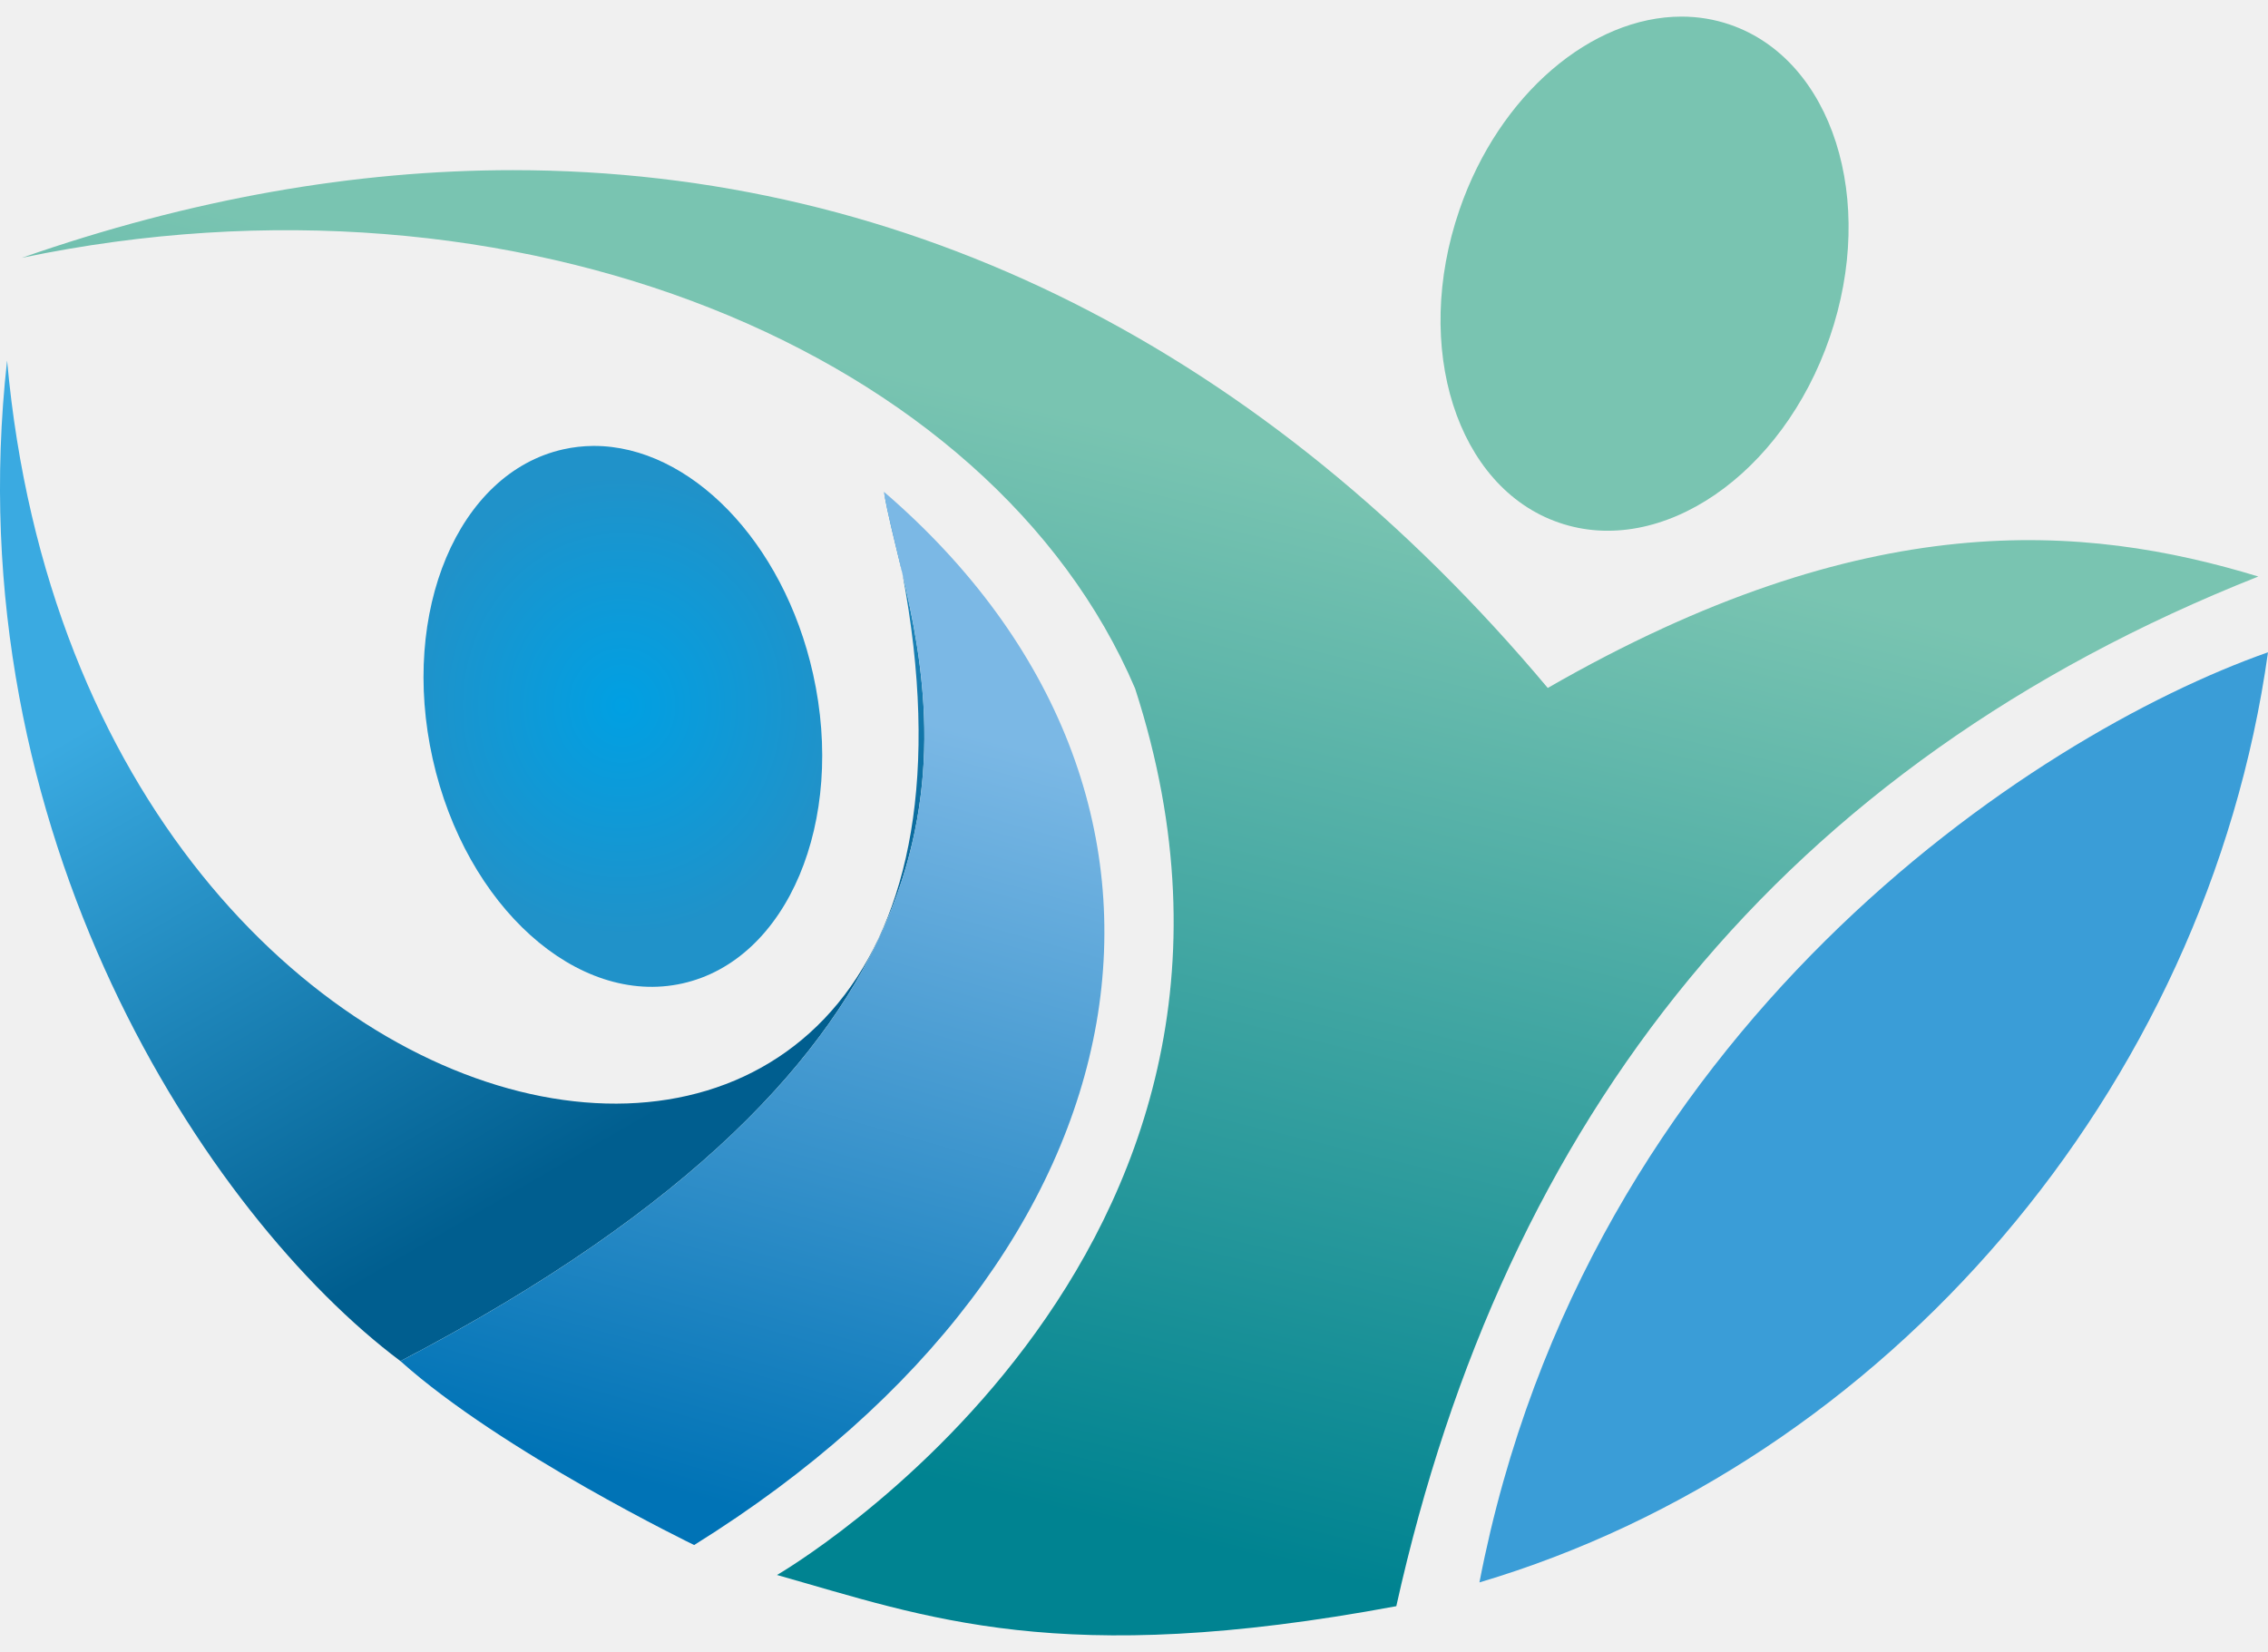
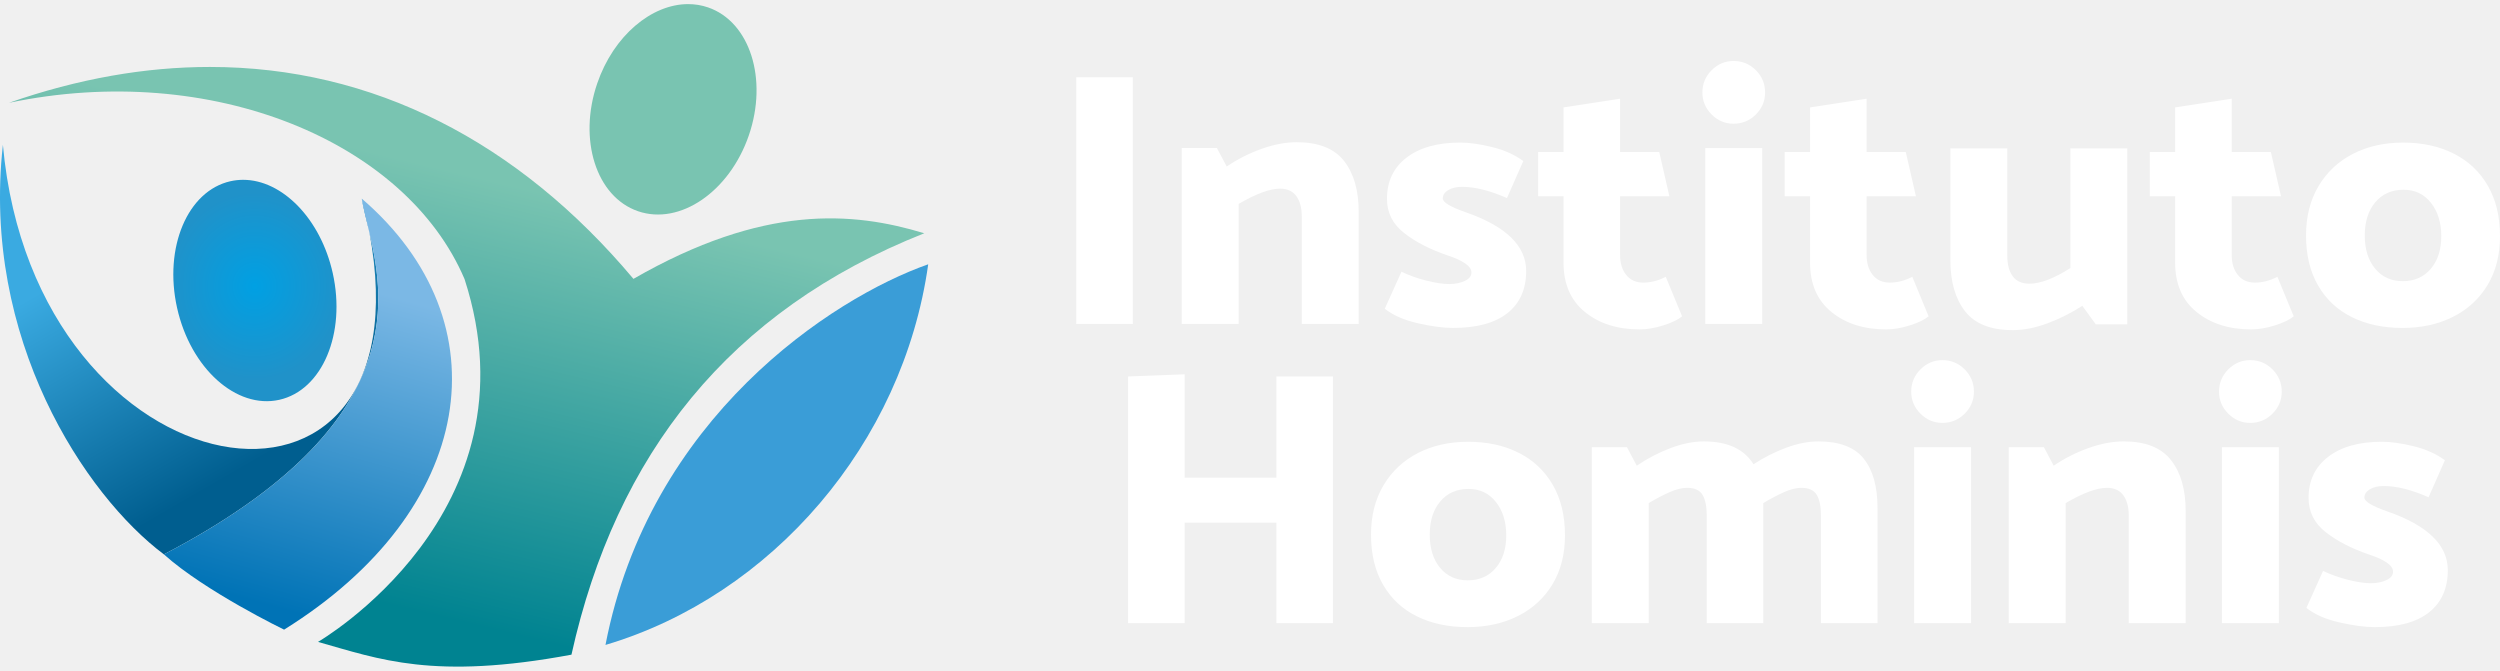
- <svg xmlns="http://www.w3.org/2000/svg" width="81" height="59" viewBox="0 0 81 59" fill="none">
-   <path fill-rule="evenodd" clip-rule="evenodd" d="M14.302 48.611C35.319 37.634 33.721 26.812 32.224 20.463C37.686 49.349 3.051 43.947 0.253 12.876C-1.633 29.77 7.412 43.447 14.302 48.611ZM32.224 20.463C32.047 19.533 31.83 18.567 31.569 17.564C31.703 18.379 31.961 19.353 32.224 20.463Z" fill="url(#paint0_linear_4_126)" />
-   <path fill-rule="evenodd" clip-rule="evenodd" d="M14.302 48.611C17.909 51.848 24.791 55.18 24.791 55.18C41.499 44.78 44.139 28.383 31.569 17.564C32.471 23.031 38.995 35.714 14.302 48.611H14.302Z" fill="url(#paint1_linear_4_126)" />
-   <path fill-rule="evenodd" clip-rule="evenodd" d="M0.781 9.207C18.479 5.505 35.423 12.581 40.539 24.589C47.162 45.026 27.75 56.25 27.75 56.25C33.094 57.757 37.828 59.607 49.868 57.364C53.75 39.883 63.65 27.328 80.655 20.59C74.415 18.692 66.627 18.043 55.277 24.57C45.195 12.553 32.493 6.078 18.32 6.077C12.681 6.077 6.814 7.101 0.781 9.207Z" fill="url(#paint2_linear_4_126)" />
-   <path d="M52.837 56.515C67.316 52.216 78.808 38.968 81 23.296C72.567 26.267 56.656 36.721 52.837 56.515Z" fill="#3A9DD7" />
-   <path fill-rule="evenodd" clip-rule="evenodd" d="M21.219 15.926H21.184C20.828 15.929 20.471 15.968 20.116 16.048C16.365 16.886 14.277 21.835 15.453 27.103C16.628 32.371 20.623 35.961 24.373 35.123C28.125 34.286 30.213 29.336 29.037 24.067C27.976 19.315 24.62 15.926 21.218 15.926H21.219Z" fill="url(#paint3_radial_4_126)" />
-   <path fill-rule="evenodd" clip-rule="evenodd" d="M52.122 7.499C50.433 12.41 52.025 17.411 55.677 18.666C59.328 19.925 63.658 16.961 65.347 12.05C67.036 7.139 65.443 2.138 61.791 0.882C61.224 0.686 60.639 0.593 60.053 0.593C56.857 0.593 53.547 3.351 52.122 7.498V7.499Z" fill="url(#paint4_radial_4_126)" />
+ <svg xmlns="http://www.w3.org/2000/svg" width="205" height="55" viewBox="0 0 205 55" fill="none">
+   <path fill-rule="evenodd" clip-rule="evenodd" d="M13.439 45.458C33.188 35.143 31.686 24.974 30.28 19.008C35.412 46.151 2.867 41.075 0.238 11.879C-1.535 27.754 6.965 40.606 13.439 45.458ZM30.28 19.008C30.114 18.134 29.91 17.226 29.664 16.285C29.79 17.05 30.033 17.965 30.28 19.008Z" fill="url(#paint0_linear_377_82)" />
+   <path fill-rule="evenodd" clip-rule="evenodd" d="M13.439 45.458C16.828 48.5 23.296 51.631 23.296 51.631C38.995 41.858 41.476 26.451 29.664 16.285C30.512 21.421 36.642 33.339 13.439 45.458H13.439Z" fill="url(#paint1_linear_377_82)" />
+   <path fill-rule="evenodd" clip-rule="evenodd" d="M0.733 8.431C17.364 4.952 33.285 11.602 38.093 22.885C44.316 42.09 26.076 52.636 26.076 52.636C31.098 54.052 35.546 55.79 46.859 53.683C50.507 37.256 59.81 25.459 75.789 19.128C69.925 17.344 62.607 16.734 51.942 22.867C42.468 11.575 30.533 5.491 17.214 5.49C11.916 5.49 6.402 6.452 0.733 8.431Z" fill="url(#paint2_linear_377_82)" />
+   <path d="M49.649 52.885C63.255 48.846 74.053 36.396 76.113 21.671C68.189 24.462 53.238 34.286 49.649 52.885Z" fill="#3A9DD7" />
+   <path fill-rule="evenodd" clip-rule="evenodd" d="M19.939 14.745H19.906C19.571 14.748 19.236 14.785 18.903 14.859C15.377 15.647 13.415 20.298 14.521 25.248C15.625 30.198 19.379 33.571 22.903 32.784C26.428 31.997 28.39 27.346 27.285 22.395C26.288 17.929 23.135 14.745 19.938 14.745H19.939Z" fill="url(#paint3_radial_377_82)" />
+   <path fill-rule="evenodd" clip-rule="evenodd" d="M48.977 6.826C47.39 11.441 48.886 16.14 52.318 17.32C55.749 18.502 59.818 15.718 61.404 11.102C62.991 6.488 61.495 1.789 58.063 0.608C57.53 0.425 56.981 0.337 56.429 0.337C53.427 0.337 50.317 2.928 48.977 6.826V6.826Z" fill="url(#paint4_radial_377_82)" />
+   <path d="M92.891 26.564H88.252V6.337H92.891V26.564Z" fill="white" />
+   <path d="M104.961 15.47C104.128 15.47 102.998 15.886 101.571 16.719V26.564H96.903V12.138H99.787L100.591 13.655C101.462 13.06 102.409 12.58 103.43 12.213C104.45 11.846 105.416 11.662 106.329 11.662C108.113 11.662 109.405 12.174 110.208 13.194C111.011 14.216 111.413 15.609 111.413 17.374V26.564H106.745V17.731C106.745 17.037 106.595 16.487 106.299 16.079C106.001 15.673 105.555 15.47 104.961 15.47Z" fill="white" />
+   <path d="M119.142 26.891C118.349 26.891 117.387 26.762 116.258 26.505C115.129 26.247 114.226 25.85 113.552 25.315L114.92 22.28C115.534 22.579 116.213 22.821 116.956 23.01C117.699 23.198 118.328 23.292 118.844 23.292C119.319 23.292 119.74 23.208 120.107 23.039C120.474 22.871 120.657 22.638 120.657 22.34C120.657 22.082 120.484 21.834 120.137 21.596C119.79 21.358 119.309 21.14 118.695 20.941C117.248 20.446 116.059 19.832 115.128 19.098C114.196 18.364 113.731 17.432 113.731 16.302C113.731 14.874 114.265 13.749 115.336 12.926C116.406 12.103 117.873 11.691 119.736 11.691C120.488 11.691 121.366 11.816 122.367 12.063C123.368 12.311 124.215 12.693 124.909 13.208L123.571 16.243C122.183 15.628 120.955 15.321 119.885 15.321C119.428 15.321 119.052 15.41 118.754 15.588C118.457 15.767 118.308 15.995 118.308 16.273C118.308 16.59 118.933 16.967 120.181 17.403C123.491 18.553 125.146 20.159 125.146 22.221C125.146 23.709 124.635 24.859 123.615 25.671C122.594 26.485 121.102 26.891 119.14 26.891H119.142Z" fill="white" />
+   <path d="M132.847 12.465H136.058L136.89 16.095H132.847V20.913C132.847 21.588 133.015 22.132 133.352 22.549C133.689 22.965 134.156 23.174 134.75 23.174C135.364 23.174 135.979 23.015 136.593 22.698L137.931 25.94C137.594 26.218 137.078 26.466 136.385 26.684C135.691 26.902 135.048 27.011 134.453 27.011C132.63 27.011 131.133 26.535 129.964 25.584C128.794 24.632 128.209 23.283 128.209 21.538V16.095H126.129V12.465H128.209V8.807L132.848 8.093V12.465L132.847 12.465Z" fill="white" />
+   <path d="M144.501 26.564H139.833V12.139H144.501V26.564ZM144.738 7.587C144.738 8.282 144.486 8.882 143.981 9.387C143.475 9.892 142.865 10.145 142.152 10.145C141.458 10.145 140.858 9.892 140.353 9.387C139.848 8.881 139.596 8.282 139.596 7.587C139.596 6.874 139.848 6.263 140.353 5.758C140.859 5.252 141.458 5 142.152 5C142.865 5 143.475 5.252 143.981 5.758C144.486 6.263 144.738 6.874 144.738 7.587Z" fill="white" />
+   <path d="M153.063 12.465H156.274L157.106 16.095H153.063V20.913C153.063 21.588 153.231 22.132 153.568 22.549C153.905 22.965 154.371 23.174 154.966 23.174C155.579 23.174 156.194 23.015 156.809 22.698L158.147 25.94C157.809 26.218 157.294 26.466 156.6 26.684C155.907 26.902 155.263 27.011 154.668 27.011C152.846 27.011 151.349 26.535 150.18 25.584C149.009 24.632 148.425 23.283 148.425 21.538V16.095H146.345V12.465H148.425V8.807L153.064 8.093V12.465L153.063 12.465Z" fill="white" />
+   <path d="M166.411 23.263C167.303 23.263 168.423 22.837 169.77 21.983V12.168H174.438V26.594H171.852L170.752 25.077C169.86 25.652 168.913 26.128 167.913 26.505C166.912 26.881 165.955 27.07 165.044 27.07C163.24 27.07 161.937 26.554 161.135 25.524C160.331 24.493 159.93 23.095 159.93 21.329V12.168H164.598V20.972C164.598 21.686 164.746 22.247 165.044 22.653C165.342 23.06 165.797 23.263 166.412 23.263L166.411 23.263Z" fill="white" />
+   <path d="M183 12.465H186.211L187.044 16.095H183V20.913C183 21.588 183.168 22.132 183.506 22.549C183.843 22.965 184.309 23.174 184.903 23.174C185.517 23.174 186.132 23.015 186.747 22.698L188.085 25.94C187.747 26.218 187.231 26.466 186.538 26.684C185.845 26.902 185.201 27.011 184.606 27.011C182.782 27.011 181.286 26.535 180.117 25.584C178.947 24.632 178.362 23.283 178.362 21.538V16.095H176.282V12.465H178.362V8.807L183 8.093V12.465V12.465Z" fill="white" />
+   <path d="M200.184 19.366C200.184 18.256 199.901 17.344 199.336 16.63C198.772 15.916 198.023 15.559 197.091 15.559C196.121 15.559 195.348 15.902 194.773 16.585C194.198 17.27 193.911 18.177 193.911 19.307C193.911 20.437 194.193 21.344 194.759 22.029C195.323 22.713 196.081 23.055 197.032 23.055C197.984 23.055 198.747 22.718 199.322 22.044C199.897 21.369 200.184 20.477 200.184 19.367L200.184 19.366ZM197.003 26.892C195.437 26.892 194.059 26.599 192.871 26.014C191.681 25.43 190.755 24.567 190.091 23.427C189.426 22.287 189.095 20.913 189.095 19.307C189.095 17.76 189.436 16.412 190.12 15.261C190.804 14.112 191.745 13.23 192.945 12.614C194.143 12 195.516 11.692 197.061 11.692C198.628 11.692 200.01 11.995 201.209 12.6C202.408 13.204 203.34 14.082 204.004 15.232C204.668 16.382 205 17.76 205 19.367C205 20.913 204.658 22.252 203.974 23.382C203.291 24.513 202.344 25.38 201.135 25.985C199.926 26.59 198.549 26.892 197.002 26.892L197.003 26.892Z" fill="white" />
+   <path d="M109.301 30.87V51.097H104.663V42.858H97.141V51.097H92.504V30.87L97.141 30.692V39.169H104.663V30.87H109.301Z" fill="white" />
+   <path d="M123.512 43.899C123.512 42.788 123.229 41.876 122.664 41.162C122.1 40.448 121.351 40.092 120.42 40.092C119.448 40.092 118.675 40.434 118.102 41.117C117.526 41.802 117.239 42.708 117.239 43.839C117.239 44.969 117.521 45.876 118.087 46.561C118.651 47.245 119.409 47.587 120.36 47.587C121.312 47.587 122.075 47.251 122.65 46.577C123.225 45.902 123.512 45.01 123.512 43.899V43.899ZM120.33 51.424C118.764 51.424 117.387 51.131 116.199 50.547C115.009 49.962 114.083 49.099 113.419 47.959C112.754 46.819 112.423 45.445 112.423 43.839C112.423 42.293 112.764 40.944 113.448 39.793C114.132 38.644 115.073 37.762 116.273 37.147C117.472 36.533 118.844 36.225 120.39 36.225C121.956 36.225 123.338 36.527 124.537 37.132C125.736 37.737 126.668 38.614 127.332 39.764C127.996 40.914 128.328 42.293 128.328 43.899C128.328 45.445 127.986 46.784 127.302 47.914C126.619 49.045 125.672 49.912 124.463 50.517C123.254 51.122 121.877 51.425 120.33 51.425V51.424Z" fill="white" />
+   <path d="M153.955 41.638V51.097H149.317V42.263C149.317 41.529 149.203 40.969 148.976 40.583C148.748 40.195 148.326 40.003 147.712 40.003C147.296 40.003 146.83 40.117 146.315 40.344C145.799 40.572 145.224 40.875 144.59 41.252V41.638V51.097H139.953V42.263C139.953 41.53 139.837 40.97 139.61 40.583C139.382 40.196 138.96 40.003 138.347 40.003C137.93 40.003 137.459 40.117 136.934 40.344C136.409 40.573 135.829 40.875 135.195 41.252V51.098H130.528V36.672H133.412L134.214 38.189C135.086 37.593 136.008 37.114 136.979 36.746C137.95 36.379 138.862 36.196 139.714 36.196C141.657 36.196 143.014 36.82 143.787 38.069C144.639 37.514 145.53 37.063 146.462 36.716C147.395 36.369 148.276 36.196 149.109 36.196C150.833 36.196 152.072 36.667 152.825 37.609C153.579 38.55 153.955 39.894 153.955 41.639L153.955 41.638Z" fill="white" />
+   <path d="M161.625 51.097H156.957V36.671H161.625V51.097ZM161.863 32.12C161.863 32.813 161.611 33.414 161.105 33.919C160.599 34.425 159.99 34.678 159.276 34.678C158.582 34.678 157.983 34.425 157.477 33.919C156.972 33.414 156.719 32.814 156.719 32.12C156.719 31.405 156.972 30.796 157.477 30.29C157.983 29.784 158.582 29.531 159.276 29.531C159.99 29.531 160.599 29.785 161.105 30.29C161.611 30.796 161.863 31.405 161.863 32.12Z" fill="white" />
+   <path d="M172.773 40.002C171.941 40.002 170.811 40.418 169.384 41.252V51.097H164.716V36.671H167.6L168.403 38.188C169.275 37.593 170.222 37.112 171.243 36.745C172.262 36.379 173.229 36.195 174.141 36.195C175.925 36.195 177.218 36.706 178.021 37.727C178.824 38.748 179.225 40.141 179.225 41.906V51.097H174.557V42.263C174.557 41.569 174.408 41.019 174.111 40.612C173.813 40.206 173.368 40.002 172.773 40.002Z" fill="white" />
+   <path d="M186.865 51.097H182.197V36.671H186.865V51.097ZM187.103 32.12C187.103 32.813 186.85 33.414 186.345 33.919C185.839 34.425 185.231 34.678 184.517 34.678C183.822 34.678 183.224 34.425 182.718 33.919C182.213 33.414 181.96 32.814 181.96 32.12C181.96 31.405 182.213 30.796 182.718 30.29C183.224 29.784 183.822 29.531 184.517 29.531C185.231 29.531 185.839 29.785 186.345 30.29C186.85 30.796 187.103 31.405 187.103 32.12Z" fill="white" />
+   <path d="M194.714 51.424C193.921 51.424 192.96 51.295 191.83 51.037C190.701 50.78 189.799 50.383 189.125 49.848L190.492 46.813C191.106 47.111 191.786 47.354 192.528 47.543C193.272 47.731 193.9 47.825 194.416 47.825C194.892 47.825 195.313 47.741 195.68 47.572C196.046 47.404 196.23 47.17 196.23 46.873C196.23 46.615 196.056 46.367 195.71 46.129C195.363 45.891 194.882 45.673 194.268 45.474C192.821 44.979 191.632 44.364 190.701 43.631C189.769 42.897 189.303 41.965 189.303 40.835C189.303 39.407 189.838 38.282 190.909 37.459C191.979 36.636 193.445 36.224 195.309 36.224C196.061 36.224 196.938 36.349 197.94 36.596C198.94 36.844 199.788 37.226 200.481 37.741L199.143 40.776C197.756 40.161 196.528 39.854 195.458 39.854C195.002 39.854 194.625 39.943 194.327 40.121C194.031 40.3 193.881 40.528 193.881 40.806C193.881 41.123 194.506 41.499 195.754 41.936C199.065 43.086 200.72 44.692 200.72 46.754C200.72 48.242 200.209 49.392 199.188 50.205C198.167 51.019 196.676 51.425 194.714 51.425V51.424Z" fill="white" />
  <defs>
-     <linearGradient id="paint0_linear_4_126" x1="23.828" y1="39.564" x2="12.73" y2="20.384" gradientUnits="userSpaceOnUse">
+     <linearGradient id="paint0_linear_377_82" x1="22.39" y1="36.956" x2="11.962" y2="18.934" gradientUnits="userSpaceOnUse">
      <stop stop-color="#005E8F" />
      <stop offset="1" stop-color="#3AAAE1" />
    </linearGradient>
-     <linearGradient id="paint1_linear_4_126" x1="22.041" y1="52.708" x2="29.825" y2="24.851" gradientUnits="userSpaceOnUse">
+     <linearGradient id="paint1_linear_377_82" x1="20.711" y1="49.307" x2="28.025" y2="23.131" gradientUnits="userSpaceOnUse">
      <stop stop-color="#0073B6" />
      <stop offset="1" stop-color="#7BB8E5" />
    </linearGradient>
-     <linearGradient id="paint2_linear_4_126" x1="40.659" y1="15.408" x2="31.74" y2="52.514" gradientUnits="userSpaceOnUse">
+     <linearGradient id="paint2_linear_377_82" x1="38.206" y1="14.258" x2="29.825" y2="49.126" gradientUnits="userSpaceOnUse">
      <stop stop-color="#79C4B1" />
      <stop offset="1" stop-color="#008391" />
    </linearGradient>
-     <radialGradient id="paint3_radial_4_126" cx="0" cy="0" r="1" gradientUnits="userSpaceOnUse" gradientTransform="translate(22.2254 25.1949) scale(7.57949 8.18306)">
+     <radialGradient id="paint3_radial_377_82" cx="0" cy="0" r="1" gradientUnits="userSpaceOnUse" gradientTransform="translate(20.8845 23.4547) scale(7.12219 7.68934)">
      <stop stop-color="#00A0E3" />
      <stop offset="1" stop-color="#2092C9" />
    </radialGradient>
-     <radialGradient id="paint4_radial_4_126" cx="0" cy="0" r="1" gradientUnits="userSpaceOnUse" gradientTransform="translate(58.7398 9.22879) scale(7.27368 7.8749)">
+     <radialGradient id="paint4_radial_377_82" cx="0" cy="0" r="1" gradientUnits="userSpaceOnUse" gradientTransform="translate(55.1958 8.45182) scale(6.83483 7.39978)">
      <stop stop-color="#79C4B1" />
      <stop offset="1" stop-color="#79C4B1" />
    </radialGradient>
  </defs>
</svg>
